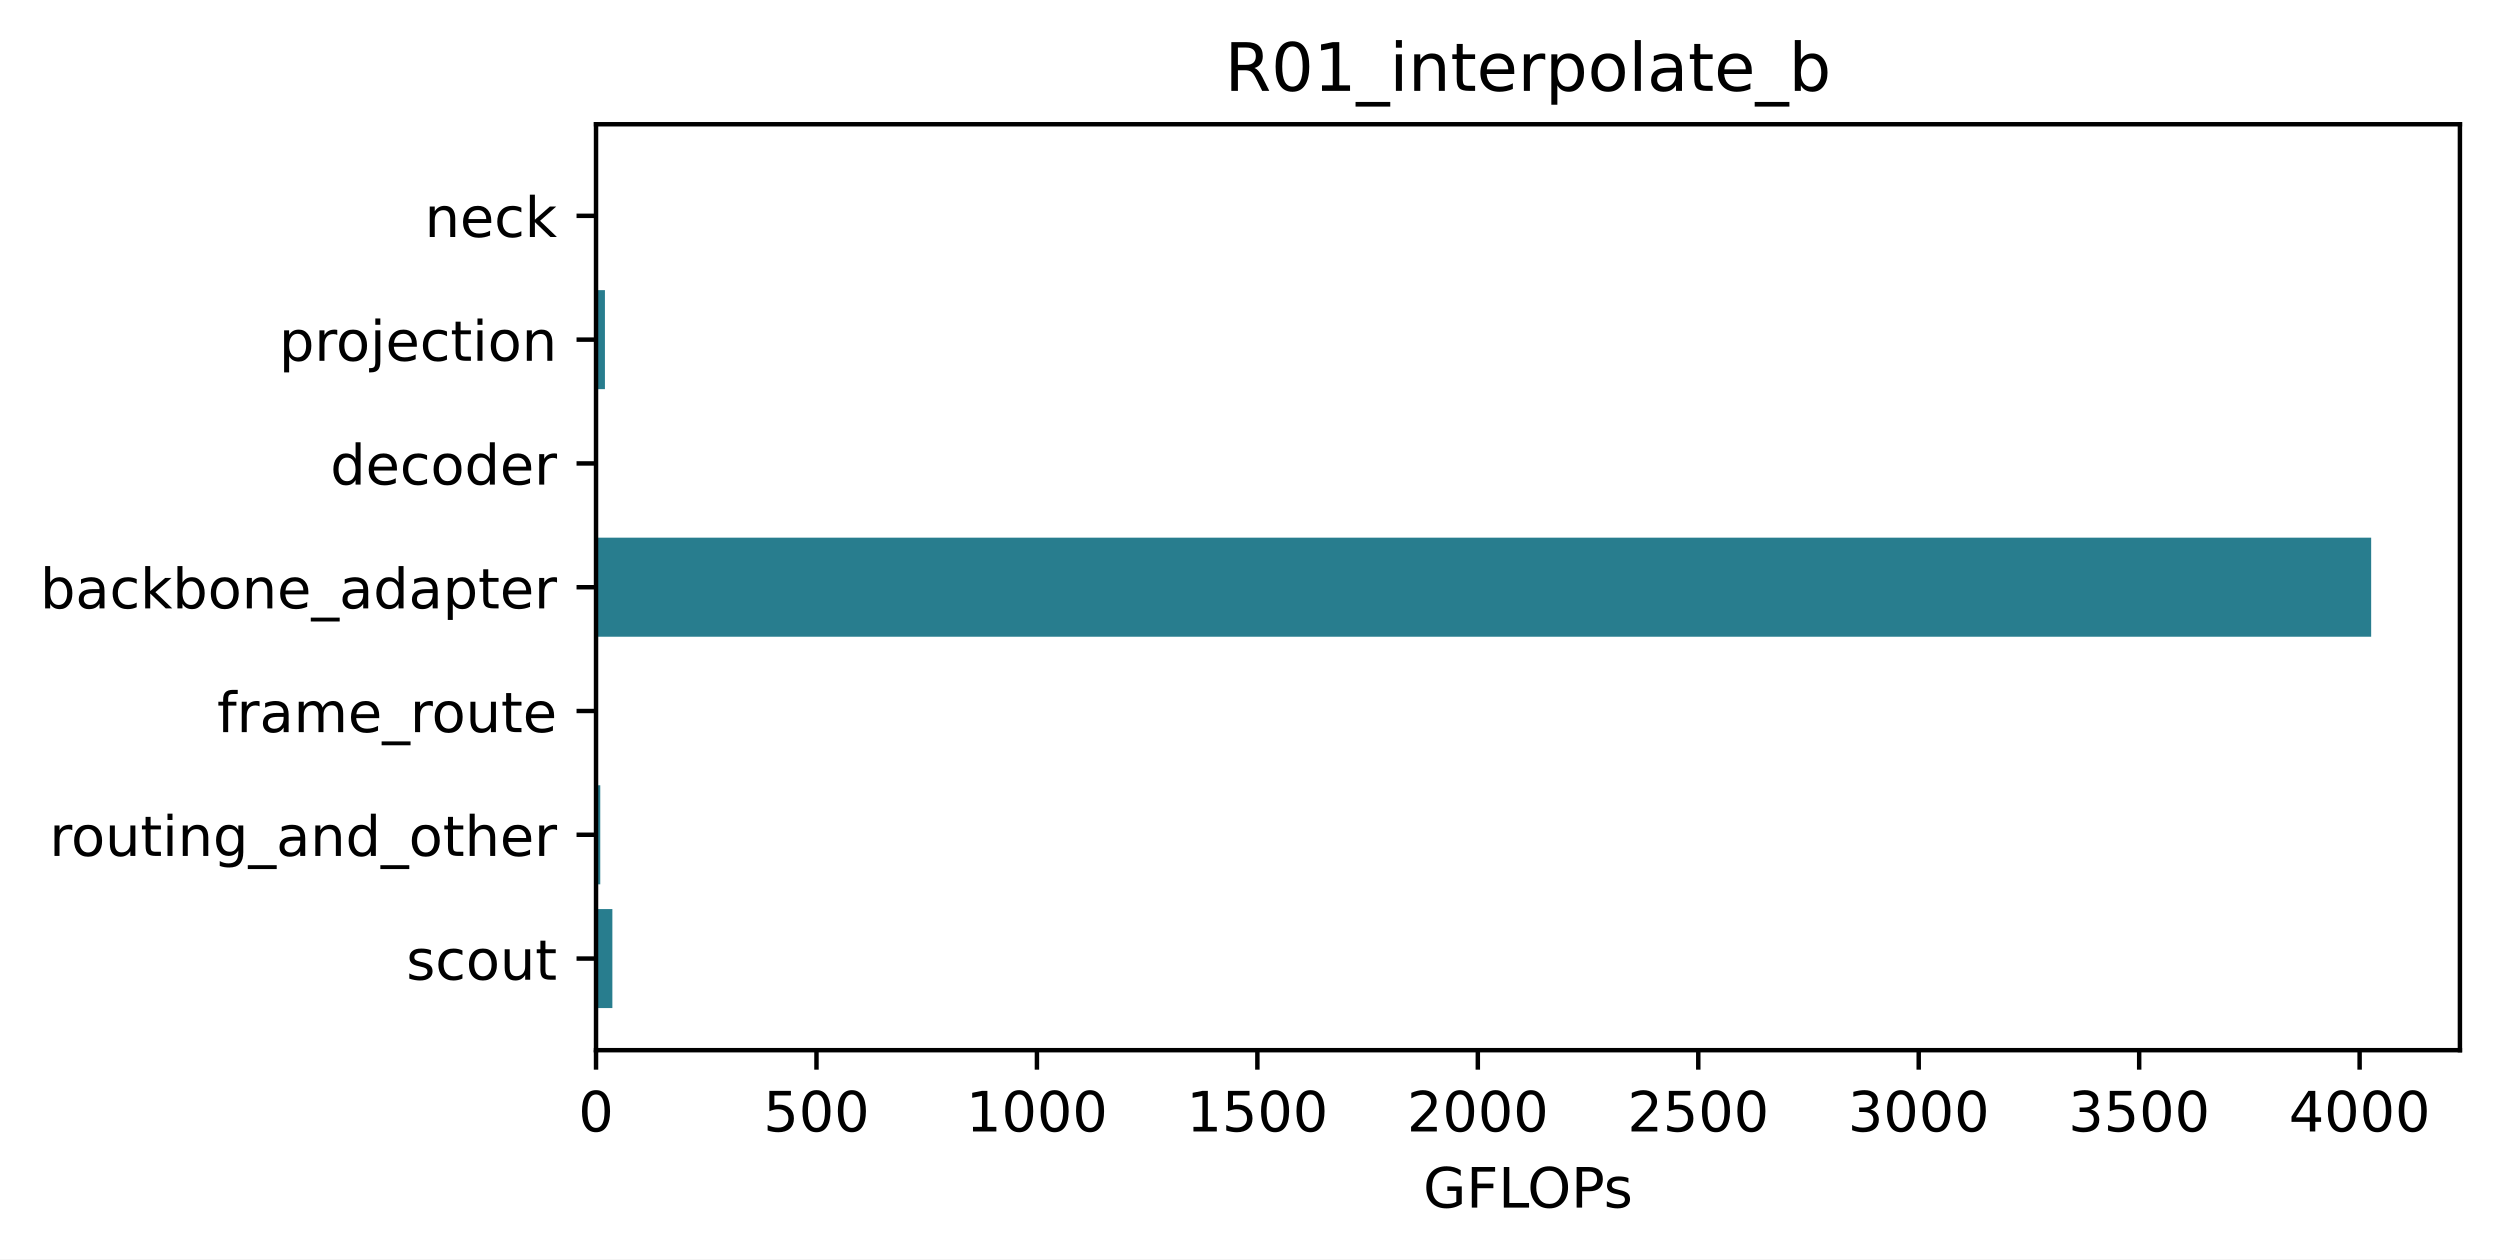
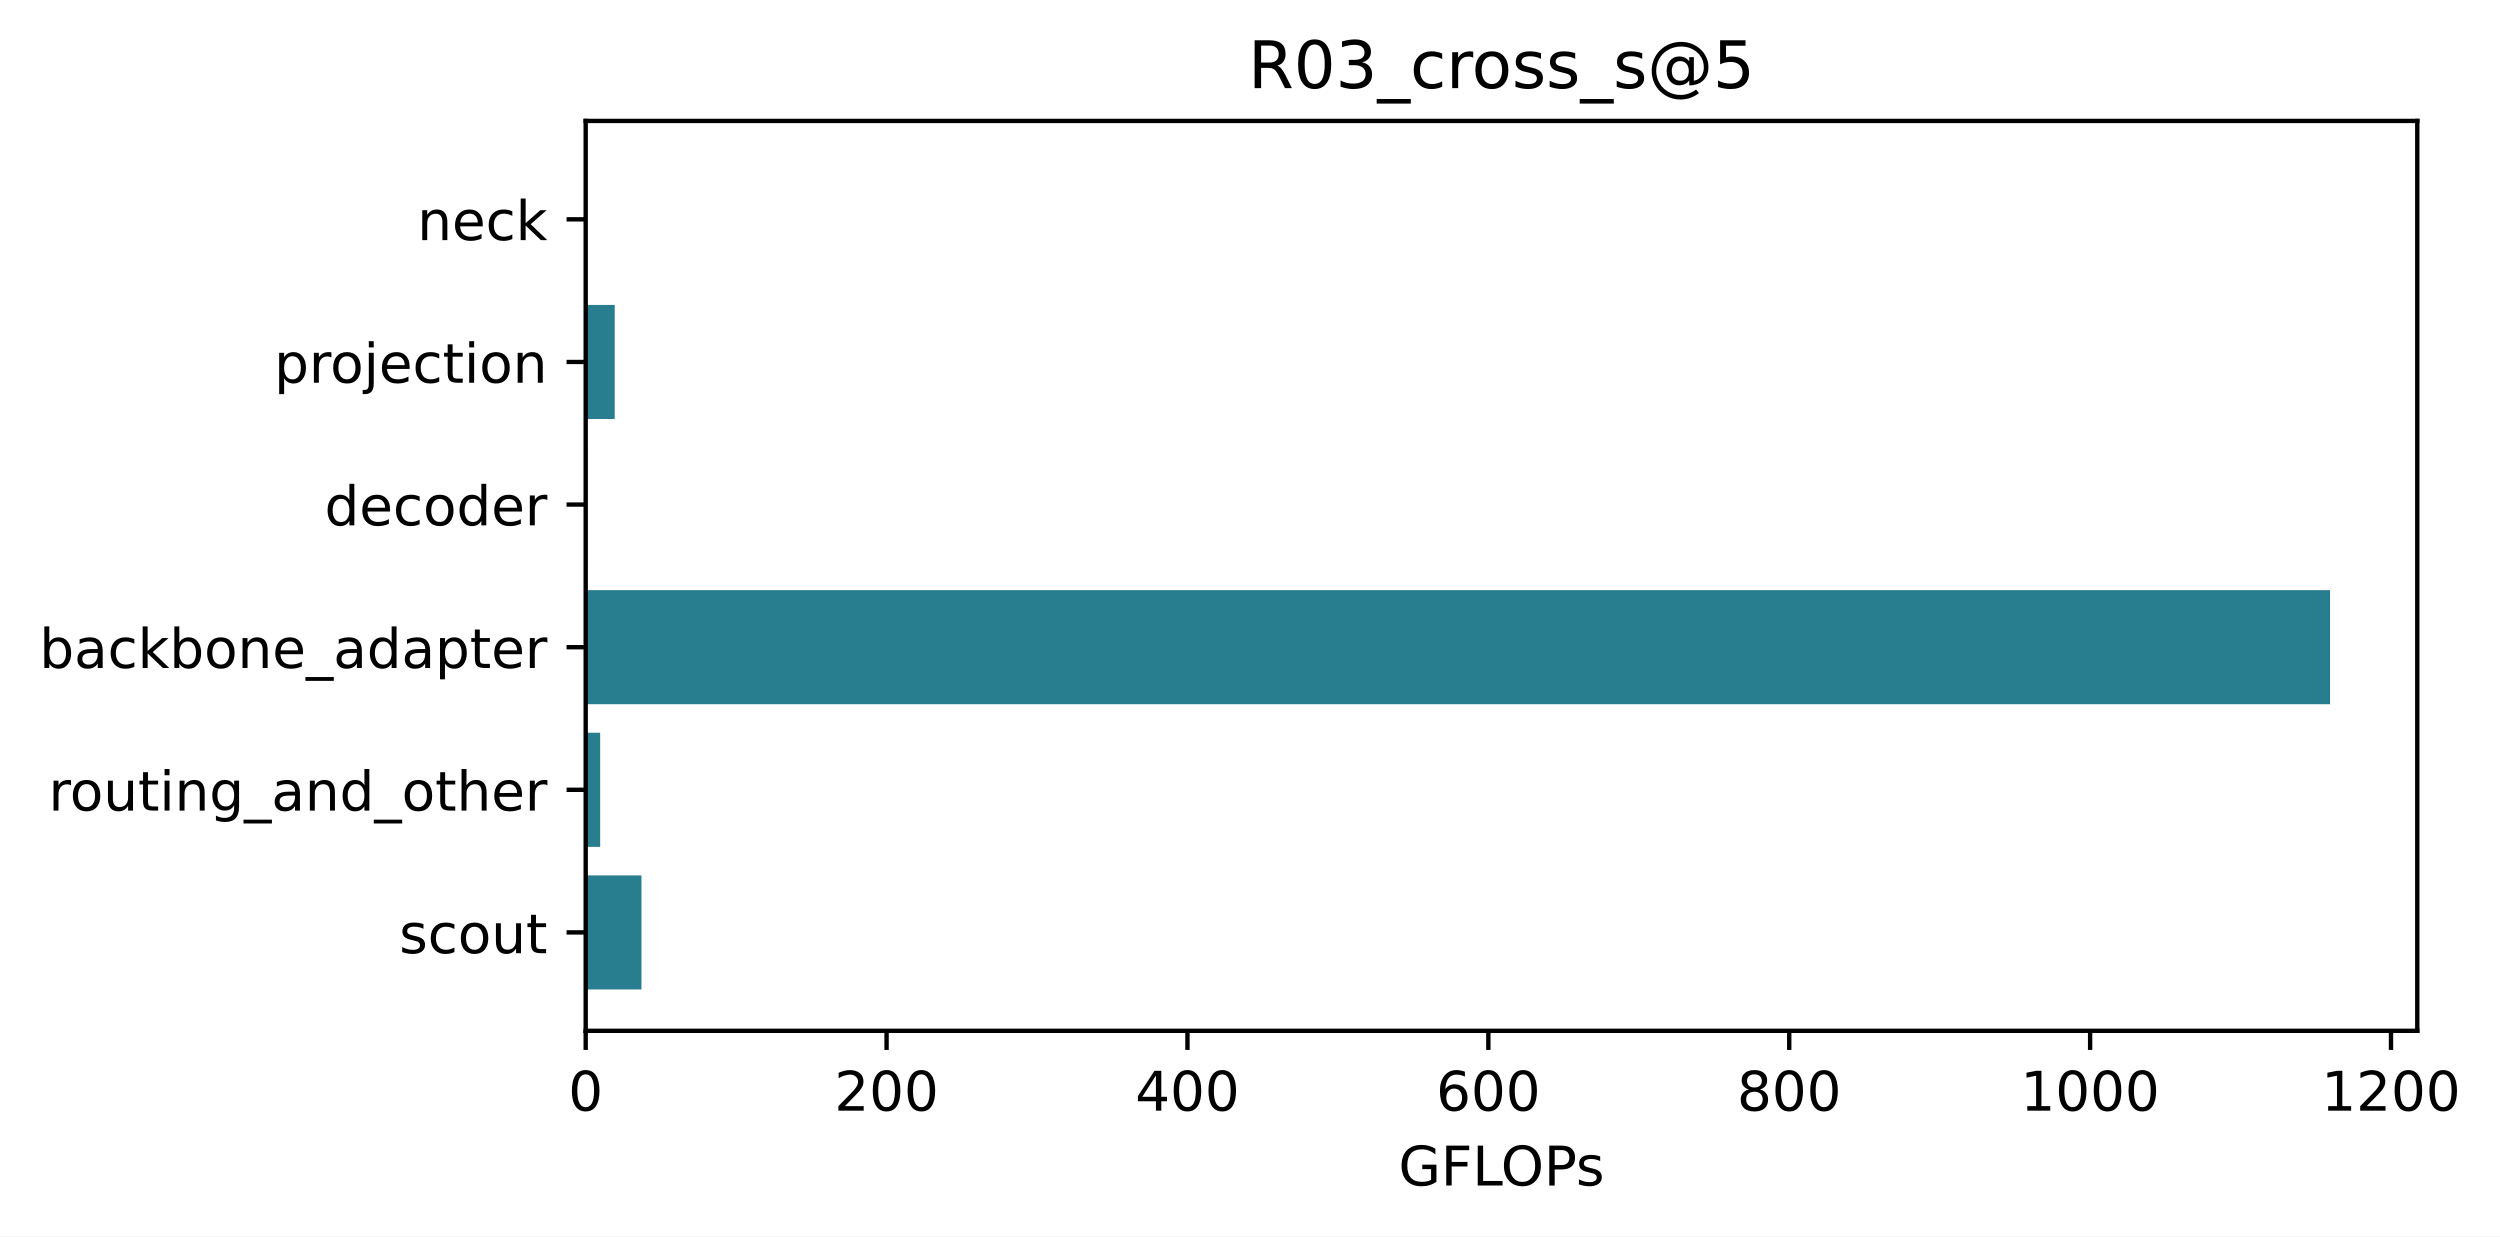
- <svg xmlns="http://www.w3.org/2000/svg" xmlns:xlink="http://www.w3.org/1999/xlink" width="449.061pt" height="226.194pt" viewBox="0 0 449.061 226.194" version="1.1">
+ <svg xmlns="http://www.w3.org/2000/svg" xmlns:xlink="http://www.w3.org/1999/xlink" width="456.983pt" height="225.982pt" viewBox="0 0 456.983 225.982" version="1.1">
  <defs>
    <style type="text/css">*{stroke-linejoin: round; stroke-linecap: butt}</style>
  </defs>
  <g id="figure_1">
    <g id="patch_1">
-       <path d="M 0 226.194  L 449.061 226.194  L 449.061 0  L 0 0  z " style="fill: #ffffff" />
+       <path d="M 0 225.982  L 456.983 225.982  L 456.983 0  L 0 0  z " style="fill: #ffffff" />
    </g>
    <g id="axes_1">
      <g id="patch_2">
-         <path d="M 107.061 188.638  L 441.861 188.638  L 441.861 22.318  L 107.061 22.318  z " style="fill: #ffffff" />
+         <path d="M 107.061 188.426  L 441.861 188.426  L 441.861 22.106  L 107.061 22.106  z " style="fill: #ffffff" />
      </g>
      <g id="patch_3">
-         <path d="M 107.061 181.078  L 109.997 181.078  L 109.997 163.29  L 107.061 163.29  z " clip-path="url(#p46f49fbf03)" style="fill: #287d8e" />
+         <path d="M 107.061 180.866  L 117.254 180.866  L 117.254 160.011  L 107.061 160.011  z " clip-path="url(#p26e08c0929)" style="fill: #287d8e" />
      </g>
      <g id="patch_4">
-         <path d="M 107.061 158.843  L 107.822 158.843  L 107.822 141.055  L 107.061 141.055  z " clip-path="url(#p46f49fbf03)" style="fill: #287d8e" />
+         <path d="M 107.061 154.797  L 109.705 154.797  L 109.705 133.942  L 107.061 133.942  z " clip-path="url(#p26e08c0929)" style="fill: #287d8e" />
      </g>
      <g id="patch_5">
-         <path d="M 107.061 136.608  L 107.064 136.608  L 107.064 118.819  L 107.061 118.819  z " clip-path="url(#p46f49fbf03)" style="fill: #287d8e" />
+         <path d="M 107.061 128.728  L 425.918 128.728  L 425.918 107.873  L 107.061 107.873  z " clip-path="url(#p26e08c0929)" style="fill: #287d8e" />
      </g>
      <g id="patch_6">
-         <path d="M 107.061 114.372  L 425.918 114.372  L 425.918 96.584  L 107.061 96.584  z " clip-path="url(#p46f49fbf03)" style="fill: #287d8e" />
+         <path d="M 107.061 102.659  L 107.307 102.659  L 107.307 81.804  L 107.061 81.804  z " clip-path="url(#p26e08c0929)" style="fill: #287d8e" />
      </g>
      <g id="patch_7">
-         <path d="M 107.061 92.137  L 107.061 92.137  L 107.061 74.349  L 107.061 74.349  z " clip-path="url(#p46f49fbf03)" style="fill: #287d8e" />
+         <path d="M 107.061 76.59  L 112.368 76.59  L 112.368 55.735  L 107.061 55.735  z " clip-path="url(#p26e08c0929)" style="fill: #287d8e" />
      </g>
      <g id="patch_8">
-         <path d="M 107.061 69.902  L 108.661 69.902  L 108.661 52.113  L 107.061 52.113  z " clip-path="url(#p46f49fbf03)" style="fill: #287d8e" />
-       </g>
-       <g id="patch_9">
-         <path d="M 107.061 47.666  L 107.061 47.666  L 107.061 29.878  L 107.061 29.878  z " clip-path="url(#p46f49fbf03)" style="fill: #287d8e" />
+         <path d="M 107.061 50.521  L 107.061 50.521  L 107.061 29.666  L 107.061 29.666  z " clip-path="url(#p26e08c0929)" style="fill: #287d8e" />
      </g>
      <g id="matplotlib.axis_1">
        <g id="xtick_1">
          <g id="line2d_1">
            <defs>
-               <path id="me4beaa1914" d="M 0 0  L 0 3.5  " style="stroke: #000000; stroke-width: 0.8" />
+               <path id="m5ade7de6cf" d="M 0 0  L 0 3.5  " style="stroke: #000000; stroke-width: 0.8" />
            </defs>
            <g>
-               <use xlink:href="#me4beaa1914" x="107.061" y="188.638" style="stroke: #000000; stroke-width: 0.8" />
+               <use xlink:href="#m5ade7de6cf" x="107.061" y="188.426" style="stroke: #000000; stroke-width: 0.8" />
            </g>
          </g>
          <g id="text_1">
-             <g transform="translate(103.8797 203.2366) scale(0.1 -0.1)">
+             <g transform="translate(103.8797 203.0247) scale(0.1 -0.1)">
              <defs>
                <path id="DejaVuSans-30" d="M 2034 4250  Q 1547 4250 1301 3770  Q 1056 3291 1056 2328  Q 1056 1369 1301 889  Q 1547 409 2034 409  Q 2525 409 2770 889  Q 3016 1369 3016 2328  Q 3016 3291 2770 3770  Q 2525 4250 2034 4250  z M 2034 4750  Q 2819 4750 3233 4129  Q 3647 3509 3647 2328  Q 3647 1150 3233 529  Q 2819 -91 2034 -91  Q 1250 -91 836 529  Q 422 1150 422 2328  Q 422 3509 836 4129  Q 1250 4750 2034 4750  z " transform="scale(0.015625)" />
              </defs>
              <use xlink:href="#DejaVuSans-30" />
            </g>
          </g>
        </g>
        <g id="xtick_2">
          <g id="line2d_2">
            <g>
-               <use xlink:href="#me4beaa1914" x="146.659" y="188.638" style="stroke: #000000; stroke-width: 0.8" />
+               <use xlink:href="#m5ade7de6cf" x="162.06" y="188.426" style="stroke: #000000; stroke-width: 0.8" />
            </g>
          </g>
          <g id="text_2">
-             <g transform="translate(137.1153 203.2366) scale(0.1 -0.1)">
-               <defs>
-                 <path id="DejaVuSans-35" d="M 691 4666  L 3169 4666  L 3169 4134  L 1269 4134  L 1269 2991  Q 1406 3038 1543 3061  Q 1681 3084 1819 3084  Q 2600 3084 3056 2656  Q 3513 2228 3513 1497  Q 3513 744 3044 326  Q 2575 -91 1722 -91  Q 1428 -91 1123 -41  Q 819 9 494 109  L 494 744  Q 775 591 1075 516  Q 1375 441 1709 441  Q 2250 441 2565 725  Q 2881 1009 2881 1497  Q 2881 1984 2565 2268  Q 2250 2553 1709 2553  Q 1456 2553 1204 2497  Q 953 2441 691 2322  L 691 4666  z " transform="scale(0.015625)" />
-               </defs>
-               <use xlink:href="#DejaVuSans-35" />
+             <g transform="translate(152.5167 203.0247) scale(0.1 -0.1)">
+               <defs>
+                 <path id="DejaVuSans-32" d="M 1228 531  L 3431 531  L 3431 0  L 469 0  L 469 531  Q 828 903 1448 1529  Q 2069 2156 2228 2338  Q 2531 2678 2651 2914  Q 2772 3150 2772 3378  Q 2772 3750 2511 3984  Q 2250 4219 1831 4219  Q 1534 4219 1204 4116  Q 875 4013 500 3803  L 500 4441  Q 881 4594 1212 4672  Q 1544 4750 1819 4750  Q 2544 4750 2975 4387  Q 3406 4025 3406 3419  Q 3406 3131 3298 2873  Q 3191 2616 2906 2266  Q 2828 2175 2409 1742  Q 1991 1309 1228 531  z " transform="scale(0.015625)" />
+               </defs>
+               <use xlink:href="#DejaVuSans-32" />
              <use xlink:href="#DejaVuSans-30" x="63.623" />
              <use xlink:href="#DejaVuSans-30" x="127.246" />
            </g>
          </g>
        </g>
        <g id="xtick_3">
          <g id="line2d_3">
            <g>
-               <use xlink:href="#me4beaa1914" x="186.257" y="188.638" style="stroke: #000000; stroke-width: 0.8" />
+               <use xlink:href="#m5ade7de6cf" x="217.06" y="188.426" style="stroke: #000000; stroke-width: 0.8" />
            </g>
          </g>
          <g id="text_3">
-             <g transform="translate(173.5321 203.2366) scale(0.1 -0.1)">
-               <defs>
-                 <path id="DejaVuSans-31" d="M 794 531  L 1825 531  L 1825 4091  L 703 3866  L 703 4441  L 1819 4666  L 2450 4666  L 2450 531  L 3481 531  L 3481 0  L 794 0  L 794 531  z " transform="scale(0.015625)" />
-               </defs>
-               <use xlink:href="#DejaVuSans-31" />
-               <use xlink:href="#DejaVuSans-30" x="63.623" />
-               <use xlink:href="#DejaVuSans-30" x="127.246" />
-               <use xlink:href="#DejaVuSans-30" x="190.869" />
+             <g transform="translate(207.5162 203.0247) scale(0.1 -0.1)">
+               <defs>
+                 <path id="DejaVuSans-34" d="M 2419 4116  L 825 1625  L 2419 1625  L 2419 4116  z M 2253 4666  L 3047 4666  L 3047 1625  L 3713 1625  L 3713 1100  L 3047 1100  L 3047 0  L 2419 0  L 2419 1100  L 313 1100  L 313 1709  L 2253 4666  z " transform="scale(0.015625)" />
+               </defs>
+               <use xlink:href="#DejaVuSans-34" />
+               <use xlink:href="#DejaVuSans-30" x="63.623" />
+               <use xlink:href="#DejaVuSans-30" x="127.246" />
            </g>
          </g>
        </g>
        <g id="xtick_4">
          <g id="line2d_4">
            <g>
-               <use xlink:href="#me4beaa1914" x="225.855" y="188.638" style="stroke: #000000; stroke-width: 0.8" />
+               <use xlink:href="#m5ade7de6cf" x="272.059" y="188.426" style="stroke: #000000; stroke-width: 0.8" />
            </g>
          </g>
          <g id="text_4">
-             <g transform="translate(213.1302 203.2366) scale(0.1 -0.1)">
-               <use xlink:href="#DejaVuSans-31" />
-               <use xlink:href="#DejaVuSans-35" x="63.623" />
-               <use xlink:href="#DejaVuSans-30" x="127.246" />
-               <use xlink:href="#DejaVuSans-30" x="190.869" />
+             <g transform="translate(262.5157 203.0247) scale(0.1 -0.1)">
+               <defs>
+                 <path id="DejaVuSans-36" d="M 2113 2584  Q 1688 2584 1439 2293  Q 1191 2003 1191 1497  Q 1191 994 1439 701  Q 1688 409 2113 409  Q 2538 409 2786 701  Q 3034 994 3034 1497  Q 3034 2003 2786 2293  Q 2538 2584 2113 2584  z M 3366 4563  L 3366 3988  Q 3128 4100 2886 4159  Q 2644 4219 2406 4219  Q 1781 4219 1451 3797  Q 1122 3375 1075 2522  Q 1259 2794 1537 2939  Q 1816 3084 2150 3084  Q 2853 3084 3261 2657  Q 3669 2231 3669 1497  Q 3669 778 3244 343  Q 2819 -91 2113 -91  Q 1303 -91 875 529  Q 447 1150 447 2328  Q 447 3434 972 4092  Q 1497 4750 2381 4750  Q 2619 4750 2861 4703  Q 3103 4656 3366 4563  z " transform="scale(0.015625)" />
+               </defs>
+               <use xlink:href="#DejaVuSans-36" />
+               <use xlink:href="#DejaVuSans-30" x="63.623" />
+               <use xlink:href="#DejaVuSans-30" x="127.246" />
            </g>
          </g>
        </g>
        <g id="xtick_5">
          <g id="line2d_5">
            <g>
-               <use xlink:href="#me4beaa1914" x="265.453" y="188.638" style="stroke: #000000; stroke-width: 0.8" />
+               <use xlink:href="#m5ade7de6cf" x="327.059" y="188.426" style="stroke: #000000; stroke-width: 0.8" />
            </g>
          </g>
          <g id="text_5">
-             <g transform="translate(252.7283 203.2366) scale(0.1 -0.1)">
-               <defs>
-                 <path id="DejaVuSans-32" d="M 1228 531  L 3431 531  L 3431 0  L 469 0  L 469 531  Q 828 903 1448 1529  Q 2069 2156 2228 2338  Q 2531 2678 2651 2914  Q 2772 3150 2772 3378  Q 2772 3750 2511 3984  Q 2250 4219 1831 4219  Q 1534 4219 1204 4116  Q 875 4013 500 3803  L 500 4441  Q 881 4594 1212 4672  Q 1544 4750 1819 4750  Q 2544 4750 2975 4387  Q 3406 4025 3406 3419  Q 3406 3131 3298 2873  Q 3191 2616 2906 2266  Q 2828 2175 2409 1742  Q 1991 1309 1228 531  z " transform="scale(0.015625)" />
-               </defs>
-               <use xlink:href="#DejaVuSans-32" />
-               <use xlink:href="#DejaVuSans-30" x="63.623" />
-               <use xlink:href="#DejaVuSans-30" x="127.246" />
-               <use xlink:href="#DejaVuSans-30" x="190.869" />
+             <g transform="translate(317.5152 203.0247) scale(0.1 -0.1)">
+               <defs>
+                 <path id="DejaVuSans-38" d="M 2034 2216  Q 1584 2216 1326 1975  Q 1069 1734 1069 1313  Q 1069 891 1326 650  Q 1584 409 2034 409  Q 2484 409 2743 651  Q 3003 894 3003 1313  Q 3003 1734 2745 1975  Q 2488 2216 2034 2216  z M 1403 2484  Q 997 2584 770 2862  Q 544 3141 544 3541  Q 544 4100 942 4425  Q 1341 4750 2034 4750  Q 2731 4750 3128 4425  Q 3525 4100 3525 3541  Q 3525 3141 3298 2862  Q 3072 2584 2669 2484  Q 3125 2378 3379 2068  Q 3634 1759 3634 1313  Q 3634 634 3220 271  Q 2806 -91 2034 -91  Q 1263 -91 848 271  Q 434 634 434 1313  Q 434 1759 690 2068  Q 947 2378 1403 2484  z M 1172 3481  Q 1172 3119 1398 2916  Q 1625 2713 2034 2713  Q 2441 2713 2670 2916  Q 2900 3119 2900 3481  Q 2900 3844 2670 4047  Q 2441 4250 2034 4250  Q 1625 4250 1398 4047  Q 1172 3844 1172 3481  z " transform="scale(0.015625)" />
+               </defs>
+               <use xlink:href="#DejaVuSans-38" />
+               <use xlink:href="#DejaVuSans-30" x="63.623" />
+               <use xlink:href="#DejaVuSans-30" x="127.246" />
            </g>
          </g>
        </g>
        <g id="xtick_6">
          <g id="line2d_6">
            <g>
-               <use xlink:href="#me4beaa1914" x="305.051" y="188.638" style="stroke: #000000; stroke-width: 0.8" />
+               <use xlink:href="#m5ade7de6cf" x="382.059" y="188.426" style="stroke: #000000; stroke-width: 0.8" />
            </g>
          </g>
          <g id="text_6">
-             <g transform="translate(292.3264 203.2366) scale(0.1 -0.1)">
-               <use xlink:href="#DejaVuSans-32" />
-               <use xlink:href="#DejaVuSans-35" x="63.623" />
+             <g transform="translate(369.3335 203.0247) scale(0.1 -0.1)">
+               <defs>
+                 <path id="DejaVuSans-31" d="M 794 531  L 1825 531  L 1825 4091  L 703 3866  L 703 4441  L 1819 4666  L 2450 4666  L 2450 531  L 3481 531  L 3481 0  L 794 0  L 794 531  z " transform="scale(0.015625)" />
+               </defs>
+               <use xlink:href="#DejaVuSans-31" />
+               <use xlink:href="#DejaVuSans-30" x="63.623" />
              <use xlink:href="#DejaVuSans-30" x="127.246" />
              <use xlink:href="#DejaVuSans-30" x="190.869" />
            </g>
          </g>
        </g>
        <g id="xtick_7">
          <g id="line2d_7">
            <g>
-               <use xlink:href="#me4beaa1914" x="344.649" y="188.638" style="stroke: #000000; stroke-width: 0.8" />
+               <use xlink:href="#m5ade7de6cf" x="437.058" y="188.426" style="stroke: #000000; stroke-width: 0.8" />
            </g>
          </g>
          <g id="text_7">
-             <g transform="translate(331.9245 203.2366) scale(0.1 -0.1)">
-               <defs>
-                 <path id="DejaVuSans-33" d="M 2597 2516  Q 3050 2419 3304 2112  Q 3559 1806 3559 1356  Q 3559 666 3084 287  Q 2609 -91 1734 -91  Q 1441 -91 1130 -33  Q 819 25 488 141  L 488 750  Q 750 597 1062 519  Q 1375 441 1716 441  Q 2309 441 2620 675  Q 2931 909 2931 1356  Q 2931 1769 2642 2001  Q 2353 2234 1838 2234  L 1294 2234  L 1294 2753  L 1863 2753  Q 2328 2753 2575 2939  Q 2822 3125 2822 3475  Q 2822 3834 2567 4026  Q 2313 4219 1838 4219  Q 1578 4219 1281 4162  Q 984 4106 628 3988  L 628 4550  Q 988 4650 1302 4700  Q 1616 4750 1894 4750  Q 2613 4750 3031 4423  Q 3450 4097 3450 3541  Q 3450 3153 3228 2886  Q 3006 2619 2597 2516  z " transform="scale(0.015625)" />
-               </defs>
-               <use xlink:href="#DejaVuSans-33" />
-               <use xlink:href="#DejaVuSans-30" x="63.623" />
+             <g transform="translate(424.333 203.0247) scale(0.1 -0.1)">
+               <use xlink:href="#DejaVuSans-31" />
+               <use xlink:href="#DejaVuSans-32" x="63.623" />
              <use xlink:href="#DejaVuSans-30" x="127.246" />
              <use xlink:href="#DejaVuSans-30" x="190.869" />
            </g>
          </g>
        </g>
-         <g id="xtick_8">
-           <g id="line2d_8">
-             <g>
-               <use xlink:href="#me4beaa1914" x="384.248" y="188.638" style="stroke: #000000; stroke-width: 0.8" />
-             </g>
-           </g>
-           <g id="text_8">
-             <g transform="translate(371.5226 203.2366) scale(0.1 -0.1)">
-               <use xlink:href="#DejaVuSans-33" />
-               <use xlink:href="#DejaVuSans-35" x="63.623" />
-               <use xlink:href="#DejaVuSans-30" x="127.246" />
-               <use xlink:href="#DejaVuSans-30" x="190.869" />
-             </g>
-           </g>
-         </g>
-         <g id="xtick_9">
-           <g id="line2d_9">
-             <g>
-               <use xlink:href="#me4beaa1914" x="423.846" y="188.638" style="stroke: #000000; stroke-width: 0.8" />
-             </g>
-           </g>
-           <g id="text_9">
-             <g transform="translate(411.1207 203.2366) scale(0.1 -0.1)">
-               <defs>
-                 <path id="DejaVuSans-34" d="M 2419 4116  L 825 1625  L 2419 1625  L 2419 4116  z M 2253 4666  L 3047 4666  L 3047 1625  L 3713 1625  L 3713 1100  L 3047 1100  L 3047 0  L 2419 0  L 2419 1100  L 313 1100  L 313 1709  L 2253 4666  z " transform="scale(0.015625)" />
-               </defs>
-               <use xlink:href="#DejaVuSans-34" />
-               <use xlink:href="#DejaVuSans-30" x="63.623" />
-               <use xlink:href="#DejaVuSans-30" x="127.246" />
-               <use xlink:href="#DejaVuSans-30" x="190.869" />
-             </g>
-           </g>
-         </g>
-         <g id="text_10">
-           <g transform="translate(255.6383 216.9147) scale(0.1 -0.1)">
+         <g id="text_8">
+           <g transform="translate(255.6383 216.7028) scale(0.1 -0.1)">
            <defs>
              <path id="DejaVuSans-47" d="M 3809 666  L 3809 1919  L 2778 1919  L 2778 2438  L 4434 2438  L 4434 434  Q 4069 175 3628 42  Q 3188 -91 2688 -91  Q 1594 -91 976 548  Q 359 1188 359 2328  Q 359 3472 976 4111  Q 1594 4750 2688 4750  Q 3144 4750 3555 4637  Q 3966 4525 4313 4306  L 4313 3634  Q 3963 3931 3569 4081  Q 3175 4231 2741 4231  Q 1884 4231 1454 3753  Q 1025 3275 1025 2328  Q 1025 1384 1454 906  Q 1884 428 2741 428  Q 3075 428 3337 486  Q 3600 544 3809 666  z " transform="scale(0.015625)" />
              <path id="DejaVuSans-46" d="M 628 4666  L 3309 4666  L 3309 4134  L 1259 4134  L 1259 2759  L 3109 2759  L 3109 2228  L 1259 2228  L 1259 0  L 628 0  L 628 4666  z " transform="scale(0.015625)" />
              <path id="DejaVuSans-4c" d="M 628 4666  L 1259 4666  L 1259 531  L 3531 531  L 3531 0  L 628 0  L 628 4666  z " transform="scale(0.015625)" />
              <path id="DejaVuSans-4f" d="M 2522 4238  Q 1834 4238 1429 3725  Q 1025 3213 1025 2328  Q 1025 1447 1429 934  Q 1834 422 2522 422  Q 3209 422 3611 934  Q 4013 1447 4013 2328  Q 4013 3213 3611 3725  Q 3209 4238 2522 4238  z M 2522 4750  Q 3503 4750 4090 4092  Q 4678 3434 4678 2328  Q 4678 1225 4090 567  Q 3503 -91 2522 -91  Q 1538 -91 948 565  Q 359 1222 359 2328  Q 359 3434 948 4092  Q 1538 4750 2522 4750  z " transform="scale(0.015625)" />
              <path id="DejaVuSans-50" d="M 1259 4147  L 1259 2394  L 2053 2394  Q 2494 2394 2734 2622  Q 2975 2850 2975 3272  Q 2975 3691 2734 3919  Q 2494 4147 2053 4147  L 1259 4147  z M 628 4666  L 2053 4666  Q 2838 4666 3239 4311  Q 3641 3956 3641 3272  Q 3641 2581 3239 2228  Q 2838 1875 2053 1875  L 1259 1875  L 1259 0  L 628 0  L 628 4666  z " transform="scale(0.015625)" />
              <path id="DejaVuSans-73" d="M 2834 3397  L 2834 2853  Q 2591 2978 2328 3040  Q 2066 3103 1784 3103  Q 1356 3103 1142 2972  Q 928 2841 928 2578  Q 928 2378 1081 2264  Q 1234 2150 1697 2047  L 1894 2003  Q 2506 1872 2764 1633  Q 3022 1394 3022 966  Q 3022 478 2636 193  Q 2250 -91 1575 -91  Q 1294 -91 989 -36  Q 684 19 347 128  L 347 722  Q 666 556 975 473  Q 1284 391 1588 391  Q 1994 391 2212 530  Q 2431 669 2431 922  Q 2431 1156 2273 1281  Q 2116 1406 1581 1522  L 1381 1569  Q 847 1681 609 1914  Q 372 2147 372 2553  Q 372 3047 722 3315  Q 1072 3584 1716 3584  Q 2034 3584 2315 3537  Q 2597 3491 2834 3397  z " transform="scale(0.015625)" />
            </defs>
            <use xlink:href="#DejaVuSans-47" />
            <use xlink:href="#DejaVuSans-46" x="77.49" />
            <use xlink:href="#DejaVuSans-4c" x="135.01" />
            <use xlink:href="#DejaVuSans-4f" x="187.098" />
            <use xlink:href="#DejaVuSans-50" x="265.809" />
            <use xlink:href="#DejaVuSans-73" x="324.361" />
          </g>
        </g>
      </g>
      <g id="matplotlib.axis_2">
        <g id="ytick_1">
-           <g id="line2d_10">
+           <g id="line2d_8">
            <defs>
-               <path id="mb1c8ca545d" d="M 0 0  L -3.5 0  " style="stroke: #000000; stroke-width: 0.8" />
+               <path id="m8b911eab20" d="M 0 0  L -3.5 0  " style="stroke: #000000; stroke-width: 0.8" />
            </defs>
            <g>
-               <use xlink:href="#mb1c8ca545d" x="107.061" y="172.184" style="stroke: #000000; stroke-width: 0.8" />
-             </g>
-           </g>
-           <g id="text_11">
-             <g transform="translate(72.97656 175.9832) scale(0.1 -0.1)">
+               <use xlink:href="#m8b911eab20" x="107.061" y="170.439" style="stroke: #000000; stroke-width: 0.8" />
+             </g>
+           </g>
+           <g id="text_9">
+             <g transform="translate(72.97656 174.2379) scale(0.1 -0.1)">
              <defs>
                <path id="DejaVuSans-63" d="M 3122 3366  L 3122 2828  Q 2878 2963 2633 3030  Q 2388 3097 2138 3097  Q 1578 3097 1268 2742  Q 959 2388 959 1747  Q 959 1106 1268 751  Q 1578 397 2138 397  Q 2388 397 2633 464  Q 2878 531 3122 666  L 3122 134  Q 2881 22 2623 -34  Q 2366 -91 2075 -91  Q 1284 -91 818 406  Q 353 903 353 1747  Q 353 2603 823 3093  Q 1294 3584 2113 3584  Q 2378 3584 2631 3529  Q 2884 3475 3122 3366  z " transform="scale(0.015625)" />
                <path id="DejaVuSans-6f" d="M 1959 3097  Q 1497 3097 1228 2736  Q 959 2375 959 1747  Q 959 1119 1226 758  Q 1494 397 1959 397  Q 2419 397 2687 759  Q 2956 1122 2956 1747  Q 2956 2369 2687 2733  Q 2419 3097 1959 3097  z M 1959 3584  Q 2709 3584 3137 3096  Q 3566 2609 3566 1747  Q 3566 888 3137 398  Q 2709 -91 1959 -91  Q 1206 -91 779 398  Q 353 888 353 1747  Q 353 2609 779 3096  Q 1206 3584 1959 3584  z " transform="scale(0.015625)" />
                <path id="DejaVuSans-75" d="M 544 1381  L 544 3500  L 1119 3500  L 1119 1403  Q 1119 906 1312 657  Q 1506 409 1894 409  Q 2359 409 2629 706  Q 2900 1003 2900 1516  L 2900 3500  L 3475 3500  L 3475 0  L 2900 0  L 2900 538  Q 2691 219 2414 64  Q 2138 -91 1772 -91  Q 1169 -91 856 284  Q 544 659 544 1381  z M 1991 3584  L 1991 3584  z " transform="scale(0.015625)" />
                <path id="DejaVuSans-74" d="M 1172 4494  L 1172 3500  L 2356 3500  L 2356 3053  L 1172 3053  L 1172 1153  Q 1172 725 1289 603  Q 1406 481 1766 481  L 2356 481  L 2356 0  L 1766 0  Q 1100 0 847 248  Q 594 497 594 1153  L 594 3053  L 172 3053  L 172 3500  L 594 3500  L 594 4494  L 1172 4494  z " transform="scale(0.015625)" />
              </defs>
              <use xlink:href="#DejaVuSans-73" />
              <use xlink:href="#DejaVuSans-63" x="52.1" />
              <use xlink:href="#DejaVuSans-6f" x="107.08" />
              <use xlink:href="#DejaVuSans-75" x="168.262" />
              <use xlink:href="#DejaVuSans-74" x="231.641" />
            </g>
          </g>
        </g>
        <g id="ytick_2">
-           <g id="line2d_11">
-             <g>
-               <use xlink:href="#mb1c8ca545d" x="107.061" y="149.949" style="stroke: #000000; stroke-width: 0.8" />
-             </g>
-           </g>
-           <g id="text_12">
-             <g transform="translate(8.879687 153.7479) scale(0.1 -0.1)">
+           <g id="line2d_9">
+             <g>
+               <use xlink:href="#m8b911eab20" x="107.061" y="144.37" style="stroke: #000000; stroke-width: 0.8" />
+             </g>
+           </g>
+           <g id="text_10">
+             <g transform="translate(8.879687 148.1689) scale(0.1 -0.1)">
              <defs>
                <path id="DejaVuSans-72" d="M 2631 2963  Q 2534 3019 2420 3045  Q 2306 3072 2169 3072  Q 1681 3072 1420 2755  Q 1159 2438 1159 1844  L 1159 0  L 581 0  L 581 3500  L 1159 3500  L 1159 2956  Q 1341 3275 1631 3429  Q 1922 3584 2338 3584  Q 2397 3584 2469 3576  Q 2541 3569 2628 3553  L 2631 2963  z " transform="scale(0.015625)" />
                <path id="DejaVuSans-69" d="M 603 3500  L 1178 3500  L 1178 0  L 603 0  L 603 3500  z M 603 4863  L 1178 4863  L 1178 4134  L 603 4134  L 603 4863  z " transform="scale(0.015625)" />
                <path id="DejaVuSans-6e" d="M 3513 2113  L 3513 0  L 2938 0  L 2938 2094  Q 2938 2591 2744 2837  Q 2550 3084 2163 3084  Q 1697 3084 1428 2787  Q 1159 2491 1159 1978  L 1159 0  L 581 0  L 581 3500  L 1159 3500  L 1159 2956  Q 1366 3272 1645 3428  Q 1925 3584 2291 3584  Q 2894 3584 3203 3211  Q 3513 2838 3513 2113  z " transform="scale(0.015625)" />
                <path id="DejaVuSans-67" d="M 2906 1791  Q 2906 2416 2648 2759  Q 2391 3103 1925 3103  Q 1463 3103 1205 2759  Q 947 2416 947 1791  Q 947 1169 1205 825  Q 1463 481 1925 481  Q 2391 481 2648 825  Q 2906 1169 2906 1791  z M 3481 434  Q 3481 -459 3084 -895  Q 2688 -1331 1869 -1331  Q 1566 -1331 1297 -1286  Q 1028 -1241 775 -1147  L 775 -588  Q 1028 -725 1275 -790  Q 1522 -856 1778 -856  Q 2344 -856 2625 -561  Q 2906 -266 2906 331  L 2906 616  Q 2728 306 2450 153  Q 2172 0 1784 0  Q 1141 0 747 490  Q 353 981 353 1791  Q 353 2603 747 3093  Q 1141 3584 1784 3584  Q 2172 3584 2450 3431  Q 2728 3278 2906 2969  L 2906 3500  L 3481 3500  L 3481 434  z " transform="scale(0.015625)" />
                <path id="DejaVuSans-5f" d="M 3263 -1063  L 3263 -1509  L -63 -1509  L -63 -1063  L 3263 -1063  z " transform="scale(0.015625)" />
                <path id="DejaVuSans-61" d="M 2194 1759  Q 1497 1759 1228 1600  Q 959 1441 959 1056  Q 959 750 1161 570  Q 1363 391 1709 391  Q 2188 391 2477 730  Q 2766 1069 2766 1631  L 2766 1759  L 2194 1759  z M 3341 1997  L 3341 0  L 2766 0  L 2766 531  Q 2569 213 2275 61  Q 1981 -91 1556 -91  Q 1019 -91 701 211  Q 384 513 384 1019  Q 384 1609 779 1909  Q 1175 2209 1959 2209  L 2766 2209  L 2766 2266  Q 2766 2663 2505 2880  Q 2244 3097 1772 3097  Q 1472 3097 1187 3025  Q 903 2953 641 2809  L 641 3341  Q 956 3463 1253 3523  Q 1550 3584 1831 3584  Q 2591 3584 2966 3190  Q 3341 2797 3341 1997  z " transform="scale(0.015625)" />
                <path id="DejaVuSans-64" d="M 2906 2969  L 2906 4863  L 3481 4863  L 3481 0  L 2906 0  L 2906 525  Q 2725 213 2448 61  Q 2172 -91 1784 -91  Q 1150 -91 751 415  Q 353 922 353 1747  Q 353 2572 751 3078  Q 1150 3584 1784 3584  Q 2172 3584 2448 3432  Q 2725 3281 2906 2969  z M 947 1747  Q 947 1113 1208 752  Q 1469 391 1925 391  Q 2381 391 2643 752  Q 2906 1113 2906 1747  Q 2906 2381 2643 2742  Q 2381 3103 1925 3103  Q 1469 3103 1208 2742  Q 947 2381 947 1747  z " transform="scale(0.015625)" />
                <path id="DejaVuSans-68" d="M 3513 2113  L 3513 0  L 2938 0  L 2938 2094  Q 2938 2591 2744 2837  Q 2550 3084 2163 3084  Q 1697 3084 1428 2787  Q 1159 2491 1159 1978  L 1159 0  L 581 0  L 581 4863  L 1159 4863  L 1159 2956  Q 1366 3272 1645 3428  Q 1925 3584 2291 3584  Q 2894 3584 3203 3211  Q 3513 2838 3513 2113  z " transform="scale(0.015625)" />
                <path id="DejaVuSans-65" d="M 3597 1894  L 3597 1613  L 953 1613  Q 991 1019 1311 708  Q 1631 397 2203 397  Q 2534 397 2845 478  Q 3156 559 3463 722  L 3463 178  Q 3153 47 2828 -22  Q 2503 -91 2169 -91  Q 1331 -91 842 396  Q 353 884 353 1716  Q 353 2575 817 3079  Q 1281 3584 2069 3584  Q 2775 3584 3186 3129  Q 3597 2675 3597 1894  z M 3022 2063  Q 3016 2534 2758 2815  Q 2500 3097 2075 3097  Q 1594 3097 1305 2825  Q 1016 2553 972 2059  L 3022 2063  z " transform="scale(0.015625)" />
              </defs>
              <use xlink:href="#DejaVuSans-72" />
              <use xlink:href="#DejaVuSans-6f" x="38.863" />
              <use xlink:href="#DejaVuSans-75" x="100.045" />
              <use xlink:href="#DejaVuSans-74" x="163.424" />
              <use xlink:href="#DejaVuSans-69" x="202.633" />
              <use xlink:href="#DejaVuSans-6e" x="230.416" />
              <use xlink:href="#DejaVuSans-67" x="293.795" />
              <use xlink:href="#DejaVuSans-5f" x="357.271" />
              <use xlink:href="#DejaVuSans-61" x="407.271" />
              <use xlink:href="#DejaVuSans-6e" x="468.551" />
              <use xlink:href="#DejaVuSans-64" x="531.93" />
              <use xlink:href="#DejaVuSans-5f" x="595.406" />
              <use xlink:href="#DejaVuSans-6f" x="645.406" />
              <use xlink:href="#DejaVuSans-74" x="706.588" />
              <use xlink:href="#DejaVuSans-68" x="745.797" />
              <use xlink:href="#DejaVuSans-65" x="809.176" />
              <use xlink:href="#DejaVuSans-72" x="870.699" />
            </g>
          </g>
        </g>
        <g id="ytick_3">
-           <g id="line2d_12">
-             <g>
-               <use xlink:href="#mb1c8ca545d" x="107.061" y="127.713" style="stroke: #000000; stroke-width: 0.8" />
-             </g>
-           </g>
-           <g id="text_13">
-             <g transform="translate(38.99219 131.5126) scale(0.1 -0.1)">
-               <defs>
-                 <path id="DejaVuSans-66" d="M 2375 4863  L 2375 4384  L 1825 4384  Q 1516 4384 1395 4259  Q 1275 4134 1275 3809  L 1275 3500  L 2222 3500  L 2222 3053  L 1275 3053  L 1275 0  L 697 0  L 697 3053  L 147 3053  L 147 3500  L 697 3500  L 697 3744  Q 697 4328 969 4595  Q 1241 4863 1831 4863  L 2375 4863  z " transform="scale(0.015625)" />
-                 <path id="DejaVuSans-6d" d="M 3328 2828  Q 3544 3216 3844 3400  Q 4144 3584 4550 3584  Q 5097 3584 5394 3201  Q 5691 2819 5691 2113  L 5691 0  L 5113 0  L 5113 2094  Q 5113 2597 4934 2840  Q 4756 3084 4391 3084  Q 3944 3084 3684 2787  Q 3425 2491 3425 1978  L 3425 0  L 2847 0  L 2847 2094  Q 2847 2600 2669 2842  Q 2491 3084 2119 3084  Q 1678 3084 1418 2786  Q 1159 2488 1159 1978  L 1159 0  L 581 0  L 581 3500  L 1159 3500  L 1159 2956  Q 1356 3278 1631 3431  Q 1906 3584 2284 3584  Q 2666 3584 2933 3390  Q 3200 3197 3328 2828  z " transform="scale(0.015625)" />
-               </defs>
-               <use xlink:href="#DejaVuSans-66" />
-               <use xlink:href="#DejaVuSans-72" x="35.205" />
-               <use xlink:href="#DejaVuSans-61" x="76.318" />
-               <use xlink:href="#DejaVuSans-6d" x="137.598" />
-               <use xlink:href="#DejaVuSans-65" x="235.01" />
-               <use xlink:href="#DejaVuSans-5f" x="296.533" />
-               <use xlink:href="#DejaVuSans-72" x="346.533" />
-               <use xlink:href="#DejaVuSans-6f" x="385.396" />
-               <use xlink:href="#DejaVuSans-75" x="446.578" />
-               <use xlink:href="#DejaVuSans-74" x="509.957" />
-               <use xlink:href="#DejaVuSans-65" x="549.166" />
-             </g>
-           </g>
-         </g>
-         <g id="ytick_4">
-           <g id="line2d_13">
-             <g>
-               <use xlink:href="#mb1c8ca545d" x="107.061" y="105.478" style="stroke: #000000; stroke-width: 0.8" />
-             </g>
-           </g>
-           <g id="text_14">
-             <g transform="translate(7.2 109.2773) scale(0.1 -0.1)">
+           <g id="line2d_10">
+             <g>
+               <use xlink:href="#m8b911eab20" x="107.061" y="118.301" style="stroke: #000000; stroke-width: 0.8" />
+             </g>
+           </g>
+           <g id="text_11">
+             <g transform="translate(7.2 122.1) scale(0.1 -0.1)">
              <defs>
                <path id="DejaVuSans-62" d="M 3116 1747  Q 3116 2381 2855 2742  Q 2594 3103 2138 3103  Q 1681 3103 1420 2742  Q 1159 2381 1159 1747  Q 1159 1113 1420 752  Q 1681 391 2138 391  Q 2594 391 2855 752  Q 3116 1113 3116 1747  z M 1159 2969  Q 1341 3281 1617 3432  Q 1894 3584 2278 3584  Q 2916 3584 3314 3078  Q 3713 2572 3713 1747  Q 3713 922 3314 415  Q 2916 -91 2278 -91  Q 1894 -91 1617 61  Q 1341 213 1159 525  L 1159 0  L 581 0  L 581 4863  L 1159 4863  L 1159 2969  z " transform="scale(0.015625)" />
                <path id="DejaVuSans-6b" d="M 581 4863  L 1159 4863  L 1159 1991  L 2875 3500  L 3609 3500  L 1753 1863  L 3688 0  L 2938 0  L 1159 1709  L 1159 0  L 581 0  L 581 4863  z " transform="scale(0.015625)" />
                <path id="DejaVuSans-70" d="M 1159 525  L 1159 -1331  L 581 -1331  L 581 3500  L 1159 3500  L 1159 2969  Q 1341 3281 1617 3432  Q 1894 3584 2278 3584  Q 2916 3584 3314 3078  Q 3713 2572 3713 1747  Q 3713 922 3314 415  Q 2916 -91 2278 -91  Q 1894 -91 1617 61  Q 1341 213 1159 525  z M 3116 1747  Q 3116 2381 2855 2742  Q 2594 3103 2138 3103  Q 1681 3103 1420 2742  Q 1159 2381 1159 1747  Q 1159 1113 1420 752  Q 1681 391 2138 391  Q 2594 391 2855 752  Q 3116 1113 3116 1747  z " transform="scale(0.015625)" />
              </defs>
              <use xlink:href="#DejaVuSans-62" />
              <use xlink:href="#DejaVuSans-61" x="63.477" />
              <use xlink:href="#DejaVuSans-63" x="124.756" />
              <use xlink:href="#DejaVuSans-6b" x="179.736" />
              <use xlink:href="#DejaVuSans-62" x="237.646" />
              <use xlink:href="#DejaVuSans-6f" x="301.123" />
              <use xlink:href="#DejaVuSans-6e" x="362.305" />
              <use xlink:href="#DejaVuSans-65" x="425.684" />
              <use xlink:href="#DejaVuSans-5f" x="487.207" />
              <use xlink:href="#DejaVuSans-61" x="537.207" />
              <use xlink:href="#DejaVuSans-64" x="598.486" />
              <use xlink:href="#DejaVuSans-61" x="661.963" />
              <use xlink:href="#DejaVuSans-70" x="723.242" />
              <use xlink:href="#DejaVuSans-74" x="786.719" />
              <use xlink:href="#DejaVuSans-65" x="825.928" />
              <use xlink:href="#DejaVuSans-72" x="887.451" />
            </g>
          </g>
        </g>
-         <g id="ytick_5">
-           <g id="line2d_14">
-             <g>
-               <use xlink:href="#mb1c8ca545d" x="107.061" y="83.243" style="stroke: #000000; stroke-width: 0.8" />
-             </g>
-           </g>
-           <g id="text_15">
-             <g transform="translate(59.32969 87.04205) scale(0.1 -0.1)">
+         <g id="ytick_4">
+           <g id="line2d_11">
+             <g>
+               <use xlink:href="#m8b911eab20" x="107.061" y="92.232" style="stroke: #000000; stroke-width: 0.8" />
+             </g>
+           </g>
+           <g id="text_12">
+             <g transform="translate(59.32969 96.03099) scale(0.1 -0.1)">
              <use xlink:href="#DejaVuSans-64" />
              <use xlink:href="#DejaVuSans-65" x="63.477" />
              <use xlink:href="#DejaVuSans-63" x="125" />
              <use xlink:href="#DejaVuSans-6f" x="179.98" />
              <use xlink:href="#DejaVuSans-64" x="241.162" />
              <use xlink:href="#DejaVuSans-65" x="304.639" />
              <use xlink:href="#DejaVuSans-72" x="366.162" />
            </g>
          </g>
        </g>
-         <g id="ytick_6">
-           <g id="line2d_15">
-             <g>
-               <use xlink:href="#mb1c8ca545d" x="107.061" y="61.008" style="stroke: #000000; stroke-width: 0.8" />
-             </g>
-           </g>
-           <g id="text_16">
-             <g transform="translate(50.12344 64.80676) scale(0.1 -0.1)">
+         <g id="ytick_5">
+           <g id="line2d_12">
+             <g>
+               <use xlink:href="#m8b911eab20" x="107.061" y="66.163" style="stroke: #000000; stroke-width: 0.8" />
+             </g>
+           </g>
+           <g id="text_13">
+             <g transform="translate(50.12344 69.96202) scale(0.1 -0.1)">
              <defs>
                <path id="DejaVuSans-6a" d="M 603 3500  L 1178 3500  L 1178 -63  Q 1178 -731 923 -1031  Q 669 -1331 103 -1331  L -116 -1331  L -116 -844  L 38 -844  Q 366 -844 484 -692  Q 603 -541 603 -63  L 603 3500  z M 603 4863  L 1178 4863  L 1178 4134  L 603 4134  L 603 4863  z " transform="scale(0.015625)" />
              </defs>
              <use xlink:href="#DejaVuSans-70" />
              <use xlink:href="#DejaVuSans-72" x="63.477" />
              <use xlink:href="#DejaVuSans-6f" x="102.34" />
              <use xlink:href="#DejaVuSans-6a" x="163.521" />
              <use xlink:href="#DejaVuSans-65" x="191.305" />
              <use xlink:href="#DejaVuSans-63" x="252.828" />
              <use xlink:href="#DejaVuSans-74" x="307.809" />
              <use xlink:href="#DejaVuSans-69" x="347.018" />
              <use xlink:href="#DejaVuSans-6f" x="374.801" />
              <use xlink:href="#DejaVuSans-6e" x="435.982" />
            </g>
          </g>
        </g>
-         <g id="ytick_7">
-           <g id="line2d_16">
-             <g>
-               <use xlink:href="#mb1c8ca545d" x="107.061" y="38.772" style="stroke: #000000; stroke-width: 0.8" />
-             </g>
-           </g>
-           <g id="text_17">
-             <g transform="translate(76.28125 42.57146) scale(0.1 -0.1)">
+         <g id="ytick_6">
+           <g id="line2d_13">
+             <g>
+               <use xlink:href="#m8b911eab20" x="107.061" y="40.094" style="stroke: #000000; stroke-width: 0.8" />
+             </g>
+           </g>
+           <g id="text_14">
+             <g transform="translate(76.28125 43.89305) scale(0.1 -0.1)">
              <use xlink:href="#DejaVuSans-6e" />
              <use xlink:href="#DejaVuSans-65" x="63.379" />
              <use xlink:href="#DejaVuSans-63" x="124.902" />
              <use xlink:href="#DejaVuSans-6b" x="179.883" />
            </g>
          </g>
        </g>
      </g>
+       <g id="patch_9">
+         <path d="M 107.061 188.426  L 107.061 22.106  " style="fill: none; stroke: #000000; stroke-width: 0.8; stroke-linejoin: miter; stroke-linecap: square" />
+       </g>
      <g id="patch_10">
-         <path d="M 107.061 188.638  L 107.061 22.318  " style="fill: none; stroke: #000000; stroke-width: 0.8; stroke-linejoin: miter; stroke-linecap: square" />
+         <path d="M 441.861 188.426  L 441.861 22.106  " style="fill: none; stroke: #000000; stroke-width: 0.8; stroke-linejoin: miter; stroke-linecap: square" />
      </g>
      <g id="patch_11">
-         <path d="M 441.861 188.638  L 441.861 22.318  " style="fill: none; stroke: #000000; stroke-width: 0.8; stroke-linejoin: miter; stroke-linecap: square" />
+         <path d="M 107.061 188.426  L 441.861 188.426  " style="fill: none; stroke: #000000; stroke-width: 0.8; stroke-linejoin: miter; stroke-linecap: square" />
      </g>
      <g id="patch_12">
-         <path d="M 107.061 188.638  L 441.861 188.638  " style="fill: none; stroke: #000000; stroke-width: 0.8; stroke-linejoin: miter; stroke-linecap: square" />
-       </g>
-       <g id="patch_13">
-         <path d="M 107.061 22.318  L 441.861 22.318  " style="fill: none; stroke: #000000; stroke-width: 0.8; stroke-linejoin: miter; stroke-linecap: square" />
-       </g>
-       <g id="text_18">
-         <g transform="translate(219.9997 16.31812) scale(0.12 -0.12)">
+         <path d="M 107.061 22.106  L 441.861 22.106  " style="fill: none; stroke: #000000; stroke-width: 0.8; stroke-linejoin: miter; stroke-linecap: square" />
+       </g>
+       <g id="text_15">
+         <g transform="translate(228.1606 16.10625) scale(0.12 -0.12)">
          <defs>
            <path id="DejaVuSans-52" d="M 2841 2188  Q 3044 2119 3236 1894  Q 3428 1669 3622 1275  L 4263 0  L 3584 0  L 2988 1197  Q 2756 1666 2539 1819  Q 2322 1972 1947 1972  L 1259 1972  L 1259 0  L 628 0  L 628 4666  L 2053 4666  Q 2853 4666 3247 4331  Q 3641 3997 3641 3322  Q 3641 2881 3436 2590  Q 3231 2300 2841 2188  z M 1259 4147  L 1259 2491  L 2053 2491  Q 2509 2491 2742 2702  Q 2975 2913 2975 3322  Q 2975 3731 2742 3939  Q 2509 4147 2053 4147  L 1259 4147  z " transform="scale(0.015625)" />
-             <path id="DejaVuSans-6c" d="M 603 4863  L 1178 4863  L 1178 0  L 603 0  L 603 4863  z " transform="scale(0.015625)" />
+             <path id="DejaVuSans-33" d="M 2597 2516  Q 3050 2419 3304 2112  Q 3559 1806 3559 1356  Q 3559 666 3084 287  Q 2609 -91 1734 -91  Q 1441 -91 1130 -33  Q 819 25 488 141  L 488 750  Q 750 597 1062 519  Q 1375 441 1716 441  Q 2309 441 2620 675  Q 2931 909 2931 1356  Q 2931 1769 2642 2001  Q 2353 2234 1838 2234  L 1294 2234  L 1294 2753  L 1863 2753  Q 2328 2753 2575 2939  Q 2822 3125 2822 3475  Q 2822 3834 2567 4026  Q 2313 4219 1838 4219  Q 1578 4219 1281 4162  Q 984 4106 628 3988  L 628 4550  Q 988 4650 1302 4700  Q 1616 4750 1894 4750  Q 2613 4750 3031 4423  Q 3450 4097 3450 3541  Q 3450 3153 3228 2886  Q 3006 2619 2597 2516  z " transform="scale(0.015625)" />
+             <path id="DejaVuSans-40" d="M 2381 1678  Q 2381 1231 2603 976  Q 2825 722 3213 722  Q 3597 722 3817 978  Q 4038 1234 4038 1678  Q 4038 2116 3813 2373  Q 3588 2631 3206 2631  Q 2828 2631 2604 2375  Q 2381 2119 2381 1678  z M 4084 744  Q 3897 503 3655 389  Q 3413 275 3091 275  Q 2553 275 2217 664  Q 1881 1053 1881 1678  Q 1881 2303 2218 2693  Q 2556 3084 3091 3084  Q 3413 3084 3656 2967  Q 3900 2850 4084 2613  L 4084 3022  L 4531 3022  L 4531 722  Q 4988 791 5245 1139  Q 5503 1488 5503 2041  Q 5503 2375 5404 2669  Q 5306 2963 5106 3213  Q 4781 3622 4314 3839  Q 3847 4056 3297 4056  Q 2913 4056 2559 3954  Q 2206 3853 1906 3653  Q 1416 3334 1139 2817  Q 863 2300 863 1697  Q 863 1200 1042 765  Q 1222 331 1563 0  Q 1891 -325 2322 -495  Q 2753 -666 3244 -666  Q 3647 -666 4036 -530  Q 4425 -394 4750 -141  L 5031 -488  Q 4641 -791 4180 -952  Q 3719 -1113 3244 -1113  Q 2666 -1113 2153 -908  Q 1641 -703 1241 -313  Q 841 78 631 592  Q 422 1106 422 1697  Q 422 2266 634 2781  Q 847 3297 1241 3688  Q 1644 4084 2172 4295  Q 2700 4506 3291 4506  Q 3953 4506 4520 4234  Q 5088 3963 5472 3463  Q 5706 3156 5829 2797  Q 5953 2438 5953 2053  Q 5953 1231 5456 756  Q 4959 281 4084 263  L 4084 744  z " transform="scale(0.015625)" />
+             <path id="DejaVuSans-35" d="M 691 4666  L 3169 4666  L 3169 4134  L 1269 4134  L 1269 2991  Q 1406 3038 1543 3061  Q 1681 3084 1819 3084  Q 2600 3084 3056 2656  Q 3513 2228 3513 1497  Q 3513 744 3044 326  Q 2575 -91 1722 -91  Q 1428 -91 1123 -41  Q 819 9 494 109  L 494 744  Q 775 591 1075 516  Q 1375 441 1709 441  Q 2250 441 2565 725  Q 2881 1009 2881 1497  Q 2881 1984 2565 2268  Q 2250 2553 1709 2553  Q 1456 2553 1204 2497  Q 953 2441 691 2322  L 691 4666  z " transform="scale(0.015625)" />
          </defs>
          <use xlink:href="#DejaVuSans-52" />
          <use xlink:href="#DejaVuSans-30" x="69.482" />
-           <use xlink:href="#DejaVuSans-31" x="133.105" />
+           <use xlink:href="#DejaVuSans-33" x="133.105" />
          <use xlink:href="#DejaVuSans-5f" x="196.729" />
-           <use xlink:href="#DejaVuSans-69" x="246.729" />
-           <use xlink:href="#DejaVuSans-6e" x="274.512" />
-           <use xlink:href="#DejaVuSans-74" x="337.891" />
-           <use xlink:href="#DejaVuSans-65" x="377.1" />
-           <use xlink:href="#DejaVuSans-72" x="438.623" />
-           <use xlink:href="#DejaVuSans-70" x="479.736" />
-           <use xlink:href="#DejaVuSans-6f" x="543.213" />
-           <use xlink:href="#DejaVuSans-6c" x="604.395" />
-           <use xlink:href="#DejaVuSans-61" x="632.178" />
-           <use xlink:href="#DejaVuSans-74" x="693.457" />
-           <use xlink:href="#DejaVuSans-65" x="732.666" />
-           <use xlink:href="#DejaVuSans-5f" x="794.189" />
-           <use xlink:href="#DejaVuSans-62" x="844.189" />
+           <use xlink:href="#DejaVuSans-63" x="246.729" />
+           <use xlink:href="#DejaVuSans-72" x="301.709" />
+           <use xlink:href="#DejaVuSans-6f" x="340.572" />
+           <use xlink:href="#DejaVuSans-73" x="401.754" />
+           <use xlink:href="#DejaVuSans-73" x="453.854" />
+           <use xlink:href="#DejaVuSans-5f" x="505.953" />
+           <use xlink:href="#DejaVuSans-73" x="555.953" />
+           <use xlink:href="#DejaVuSans-40" x="608.053" />
+           <use xlink:href="#DejaVuSans-35" x="708.053" />
        </g>
      </g>
    </g>
  </g>
  <defs>
-     <clipPath id="p46f49fbf03">
-       <rect x="107.061" y="22.318" width="334.8" height="166.32" />
+     <clipPath id="p26e08c0929">
+       <rect x="107.061" y="22.106" width="334.8" height="166.32" />
    </clipPath>
  </defs>
</svg>
